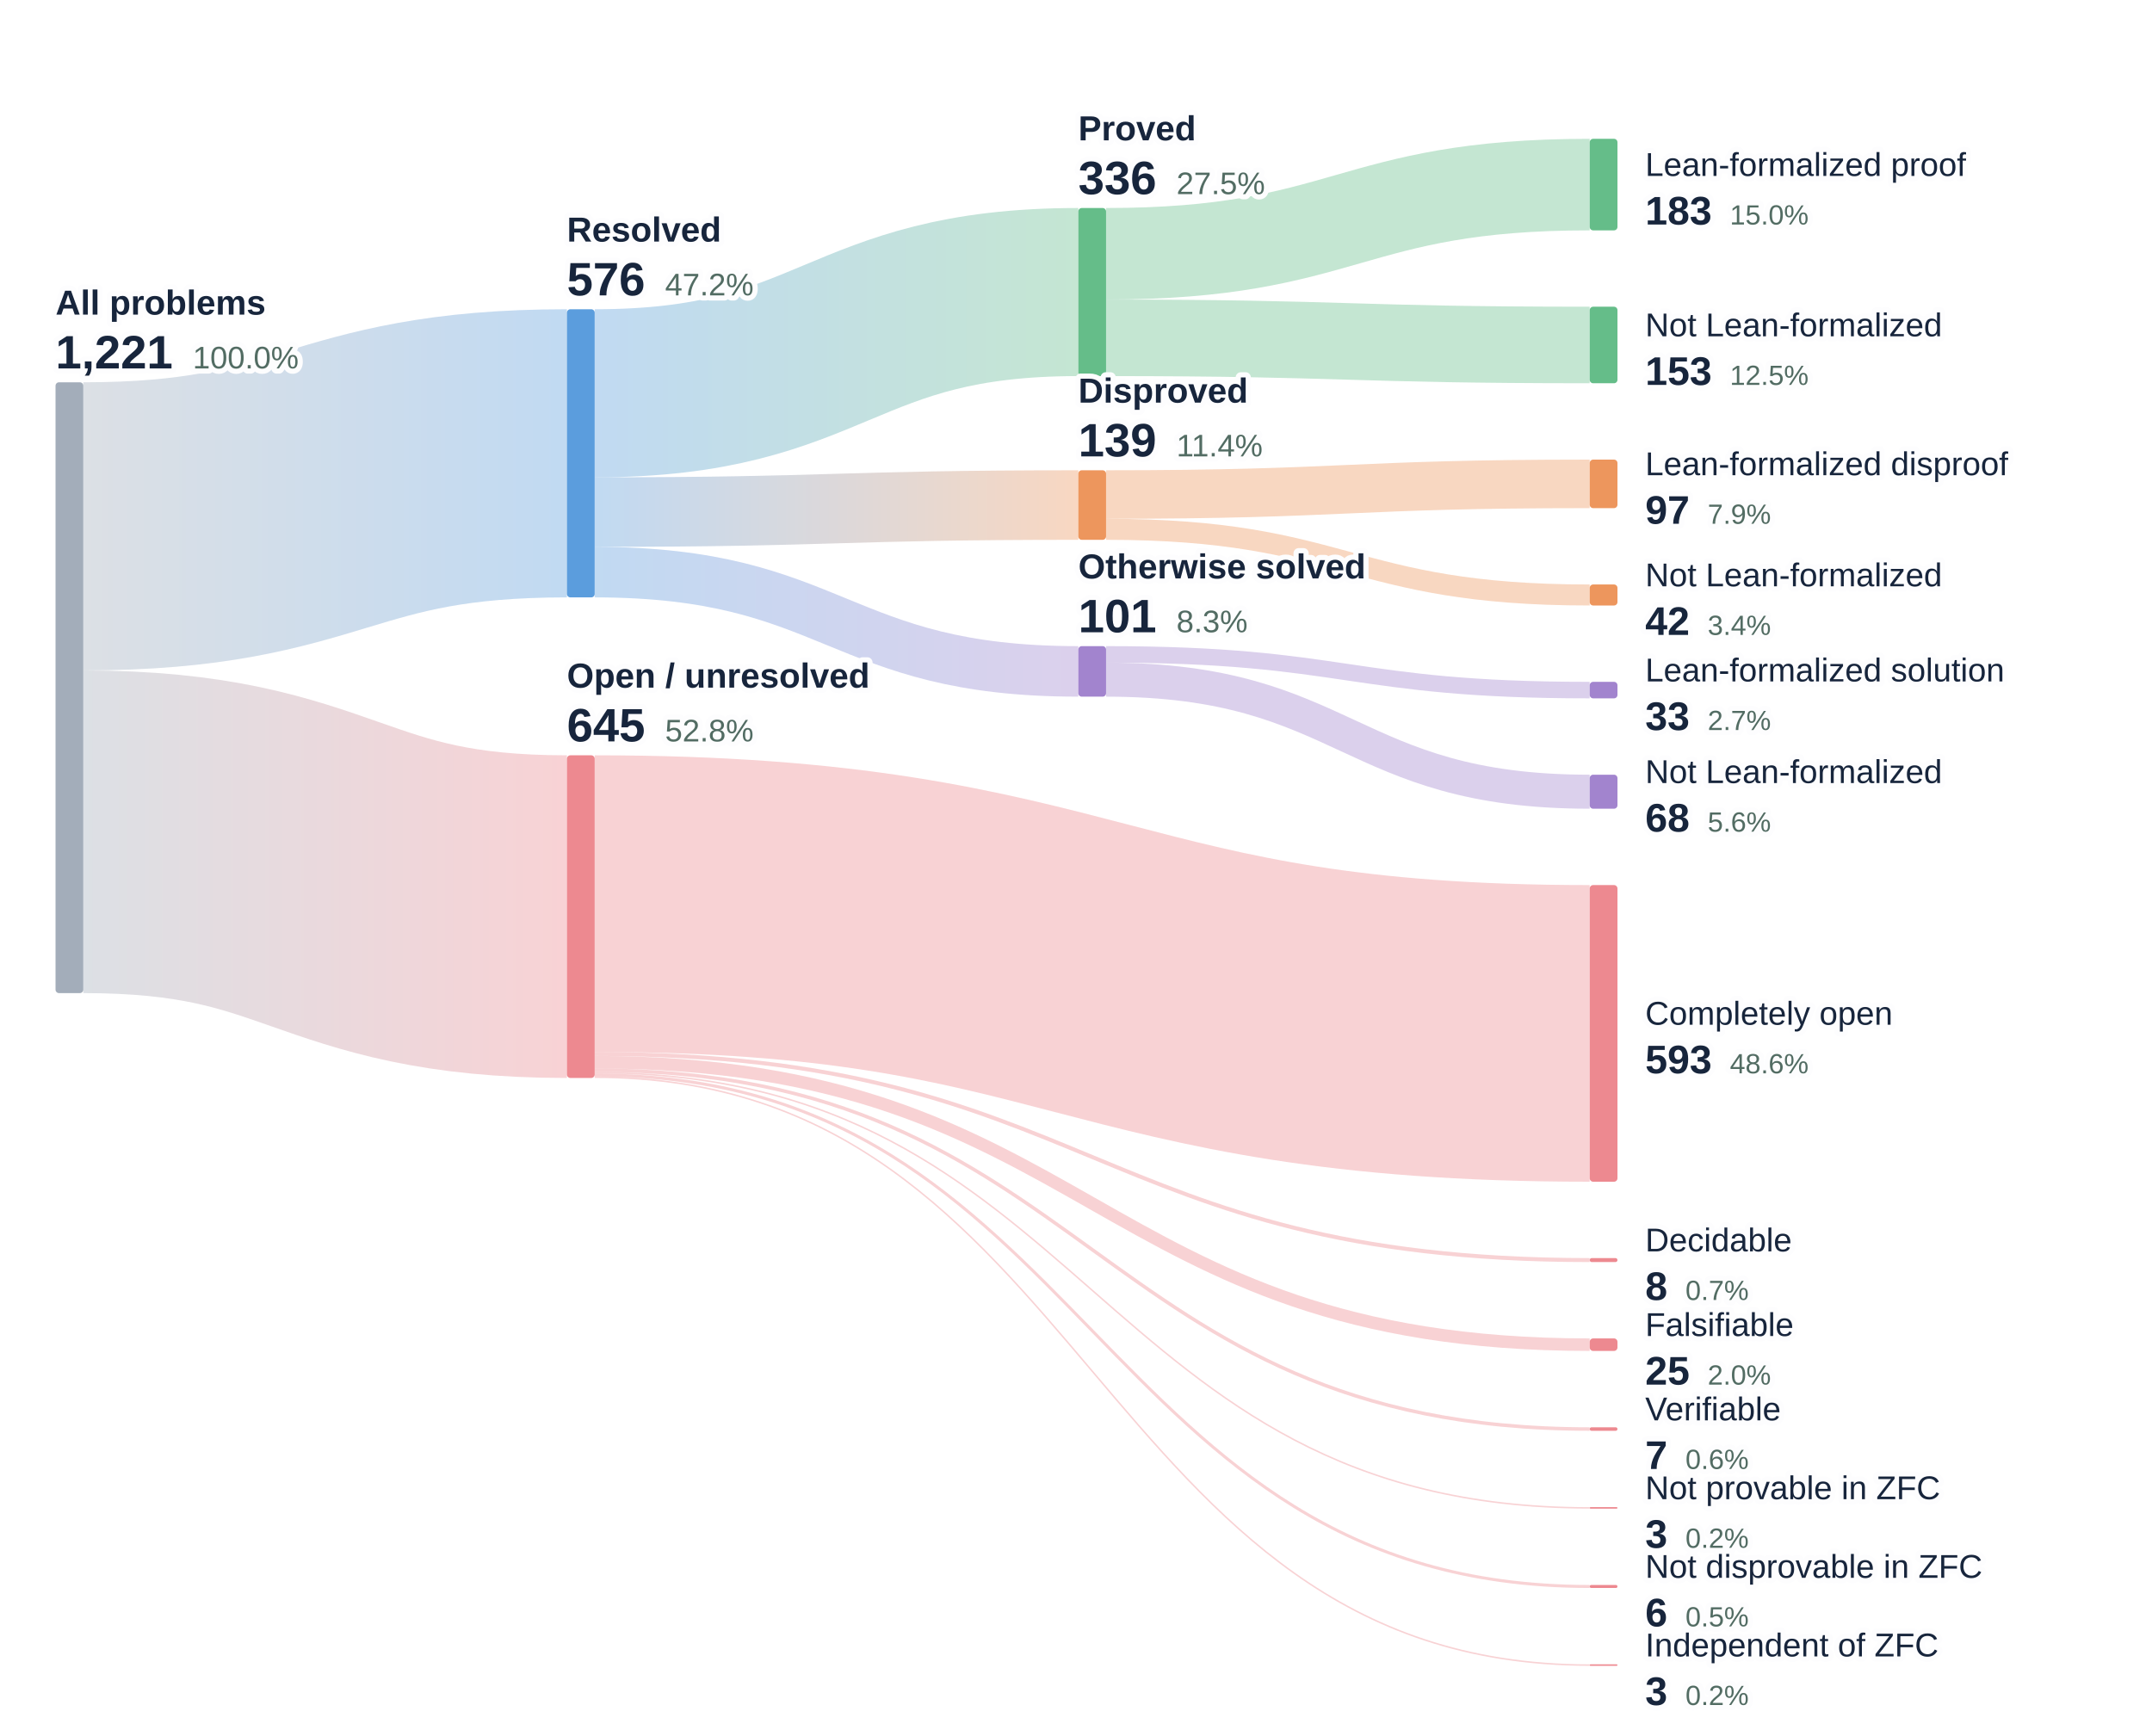
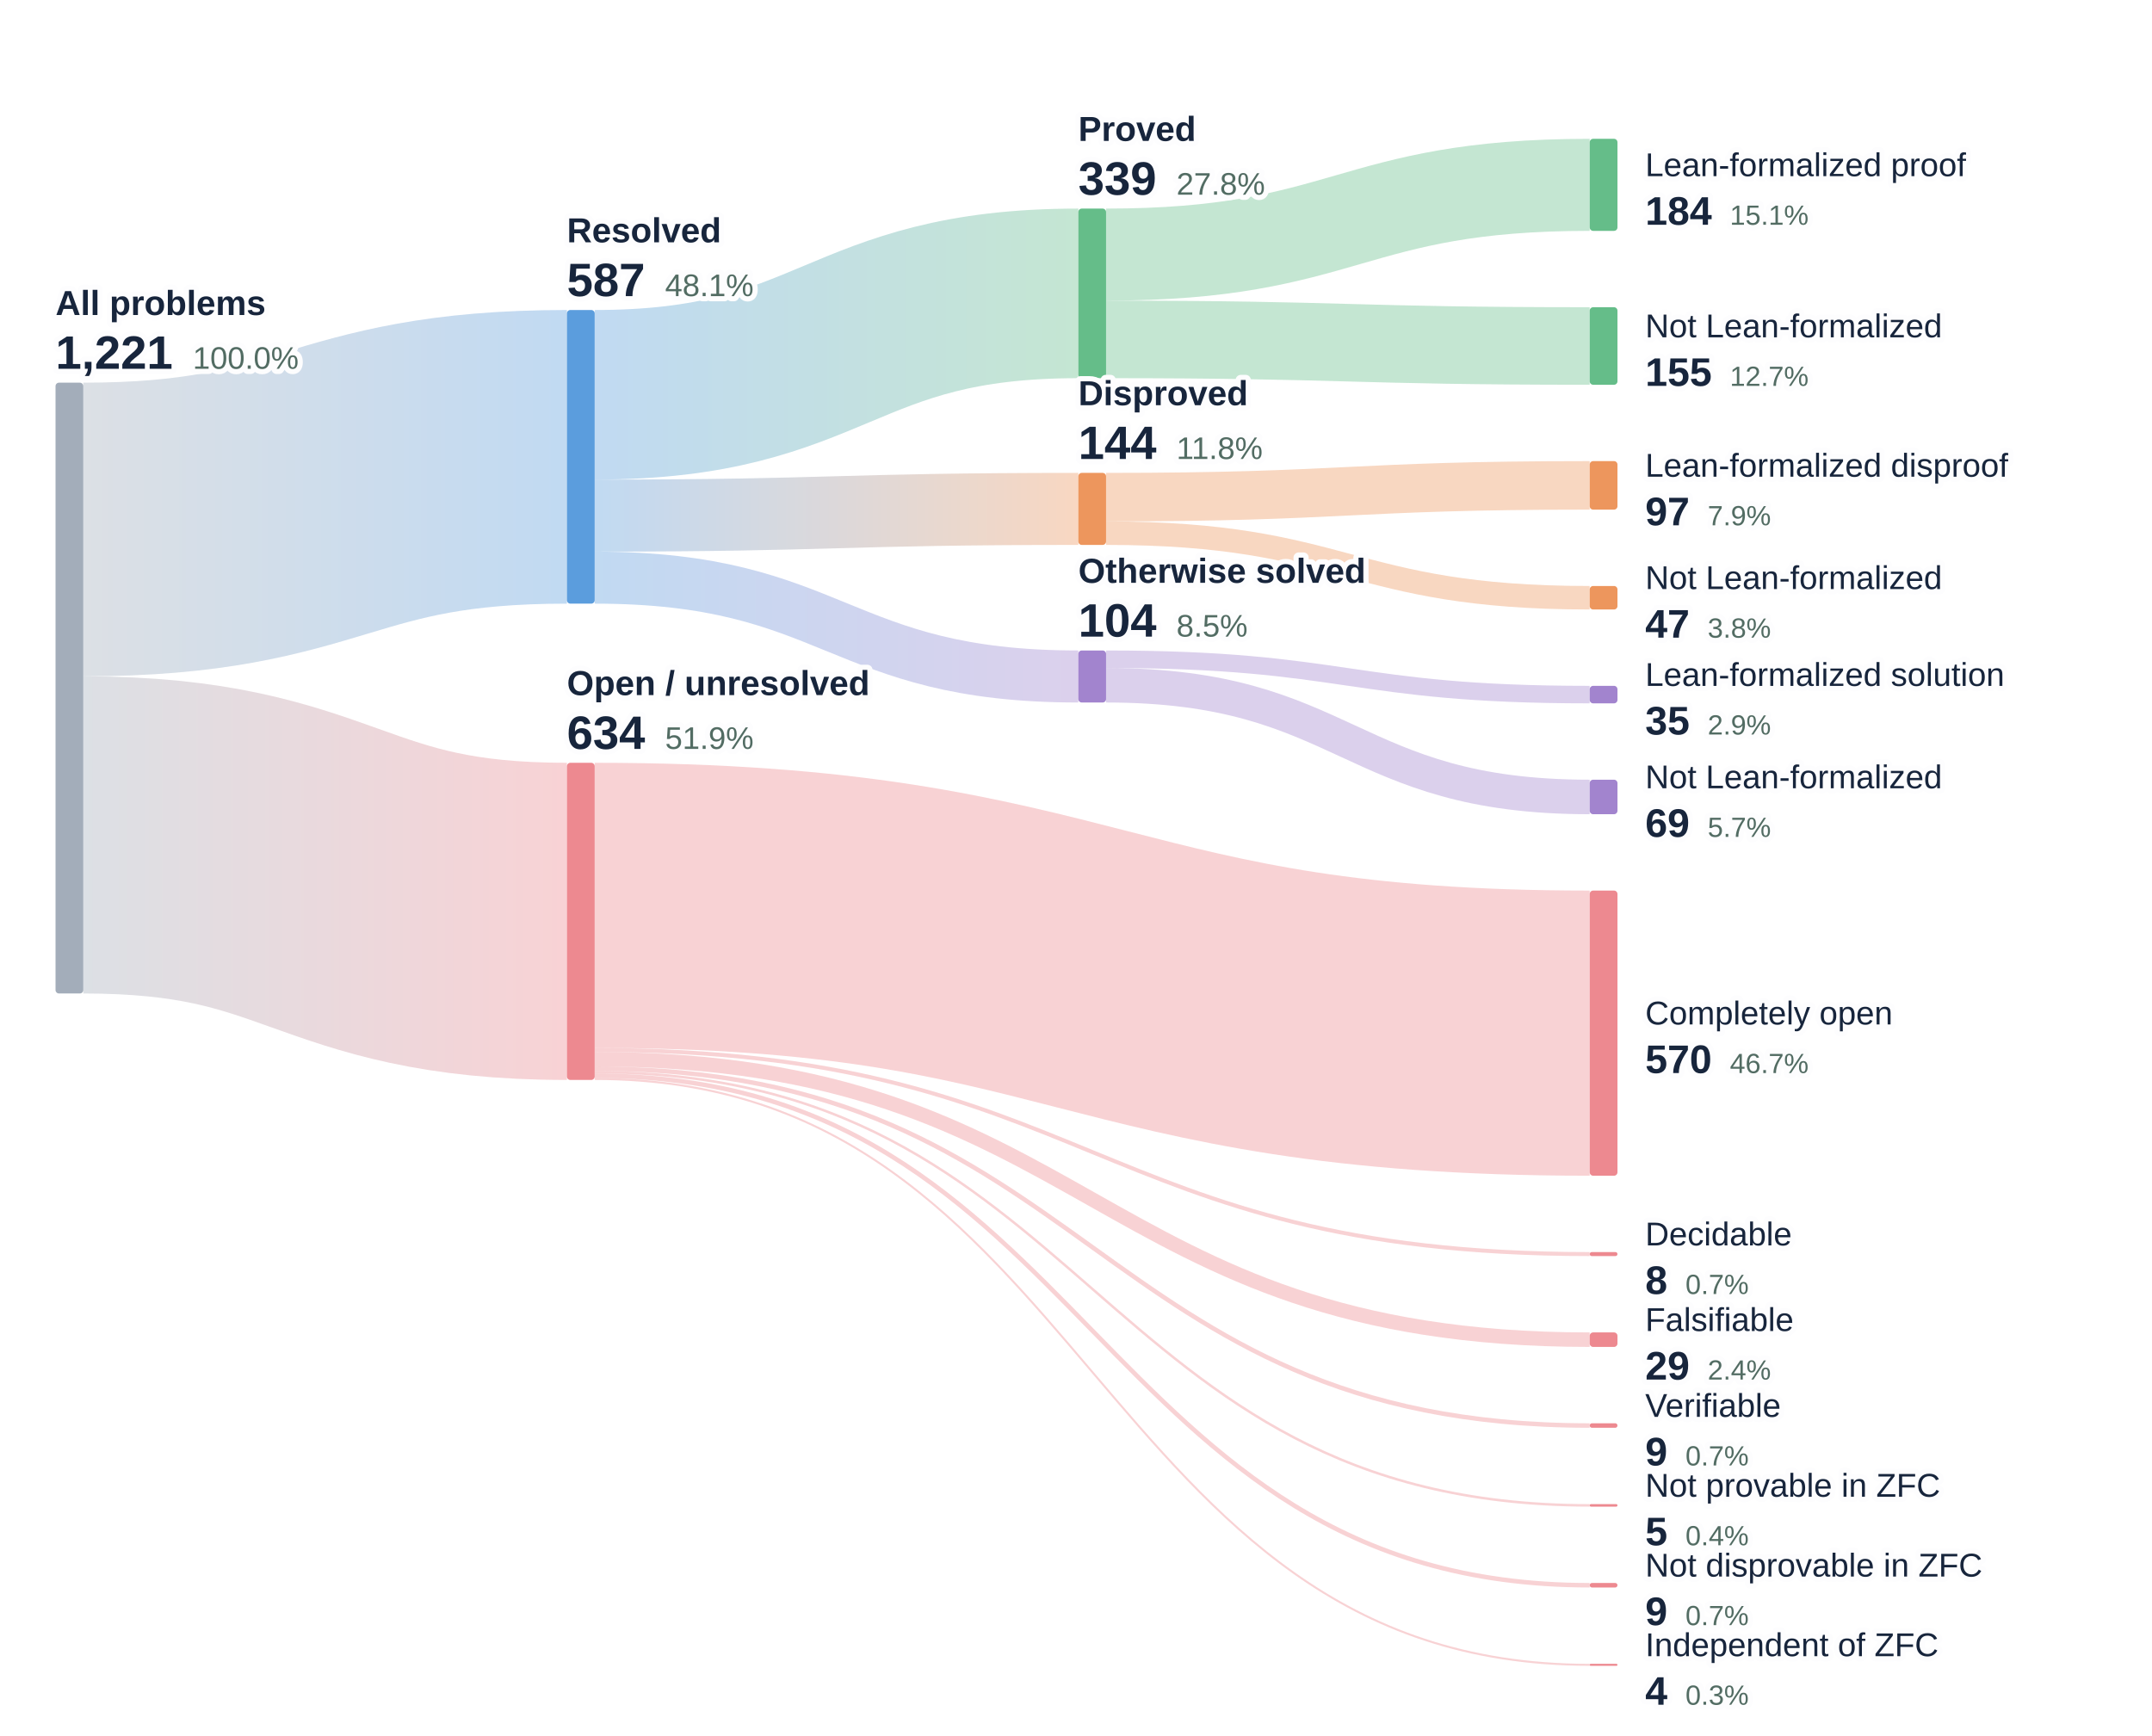
<svg xmlns="http://www.w3.org/2000/svg" viewBox="0 0 1240 1000" role="group" aria-labelledby="flow-title flow-desc" data-percentages="true">
  <style>
      text { font-family: Arial, Helvetica, sans-serif; fill: #17253c; }
      .node-title { font-size: 19px; font-weight: 500; }
      .node-count { font-size: 23px; font-weight: 700; font-variant-numeric: tabular-nums; }
      .branch .node-title { font-size: 20px; font-weight: 600; }
      .branch .node-count { font-size: 27px; }
      .node-percentage { display: none; font-size: 16px; font-weight: 500; fill: #526c63; }
      .branch .node-percentage { font-size: 18px; }
      svg[data-percentages="true"] .node-percentage { display: inline; }
      .node-label { paint-order: stroke; stroke: #fdfdfe; stroke-width: 6px; stroke-linejoin: round; }
      .flow { fill: none; stroke-opacity: .38; }
      .flow:hover { stroke-opacity: .65; }
+       [data-empty="true"] { display: none; }
      a:hover .node-title, a:focus .node-title { text-decoration: underline; }
      a:focus { outline: none; }
      a:focus .node-bar { stroke: #17253c; stroke-width: 2px; }
    </style>
  <defs>
    <linearGradient id="flow-0" gradientUnits="userSpaceOnUse" x1="48" x2="326.667" y1="0" y2="0">
      <stop stop-color="#a3adba" />
      <stop offset="1" stop-color="#5b9ddd" />
    </linearGradient>
    <linearGradient id="flow-1" gradientUnits="userSpaceOnUse" x1="48" x2="326.667" y1="0" y2="0">
      <stop stop-color="#a3adba" />
      <stop offset="1" stop-color="#ed8990" />
    </linearGradient>
    <linearGradient id="flow-2" gradientUnits="userSpaceOnUse" x1="342.667" x2="621.333" y1="0" y2="0">
      <stop stop-color="#5b9ddd" />
      <stop offset="1" stop-color="#65bd89" />
    </linearGradient>
    <linearGradient id="flow-3" gradientUnits="userSpaceOnUse" x1="637.333" x2="916" y1="0" y2="0">
      <stop stop-color="#65bd89" />
      <stop offset="1" stop-color="#65bd89" />
    </linearGradient>
    <linearGradient id="flow-4" gradientUnits="userSpaceOnUse" x1="637.333" x2="916" y1="0" y2="0">
      <stop stop-color="#65bd89" />
      <stop offset="1" stop-color="#65bd89" />
    </linearGradient>
    <linearGradient id="flow-5" gradientUnits="userSpaceOnUse" x1="342.667" x2="621.333" y1="0" y2="0">
      <stop stop-color="#5b9ddd" />
      <stop offset="1" stop-color="#ed965d" />
    </linearGradient>
    <linearGradient id="flow-6" gradientUnits="userSpaceOnUse" x1="637.333" x2="916" y1="0" y2="0">
      <stop stop-color="#ed965d" />
      <stop offset="1" stop-color="#ed965d" />
    </linearGradient>
    <linearGradient id="flow-7" gradientUnits="userSpaceOnUse" x1="637.333" x2="916" y1="0" y2="0">
      <stop stop-color="#ed965d" />
      <stop offset="1" stop-color="#ed965d" />
    </linearGradient>
    <linearGradient id="flow-8" gradientUnits="userSpaceOnUse" x1="342.667" x2="621.333" y1="0" y2="0">
      <stop stop-color="#5b9ddd" />
      <stop offset="1" stop-color="#a284ce" />
    </linearGradient>
    <linearGradient id="flow-9" gradientUnits="userSpaceOnUse" x1="637.333" x2="916" y1="0" y2="0">
      <stop stop-color="#a284ce" />
      <stop offset="1" stop-color="#a284ce" />
    </linearGradient>
    <linearGradient id="flow-10" gradientUnits="userSpaceOnUse" x1="637.333" x2="916" y1="0" y2="0">
      <stop stop-color="#a284ce" />
      <stop offset="1" stop-color="#a284ce" />
    </linearGradient>
    <linearGradient id="flow-11" gradientUnits="userSpaceOnUse" x1="342.667" x2="916" y1="0" y2="0">
      <stop stop-color="#ed8990" />
      <stop offset="1" stop-color="#ed8990" />
    </linearGradient>
    <linearGradient id="flow-12" gradientUnits="userSpaceOnUse" x1="342.667" x2="916" y1="0" y2="0">
      <stop stop-color="#ed8990" />
      <stop offset="1" stop-color="#ed8990" />
    </linearGradient>
    <linearGradient id="flow-13" gradientUnits="userSpaceOnUse" x1="342.667" x2="916" y1="0" y2="0">
      <stop stop-color="#ed8990" />
      <stop offset="1" stop-color="#ed8990" />
    </linearGradient>
    <linearGradient id="flow-14" gradientUnits="userSpaceOnUse" x1="342.667" x2="916" y1="0" y2="0">
      <stop stop-color="#ed8990" />
      <stop offset="1" stop-color="#ed8990" />
    </linearGradient>
    <linearGradient id="flow-15" gradientUnits="userSpaceOnUse" x1="342.667" x2="916" y1="0" y2="0">
      <stop stop-color="#ed8990" />
      <stop offset="1" stop-color="#ed8990" />
    </linearGradient>
    <linearGradient id="flow-16" gradientUnits="userSpaceOnUse" x1="342.667" x2="916" y1="0" y2="0">
      <stop stop-color="#ed8990" />
      <stop offset="1" stop-color="#ed8990" />
    </linearGradient>
    <linearGradient id="flow-17" gradientUnits="userSpaceOnUse" x1="342.667" x2="916" y1="0" y2="0">
      <stop stop-color="#ed8990" />
      <stop offset="1" stop-color="#ed8990" />
    </linearGradient>
  </defs>
-   <path class="flow" data-flow="0" d="M48,303.338C187.333,303.338,187.333,261.241,326.667,261.241" stroke="url(#flow-0)" stroke-width="166.054" />
-   <path class="flow" data-flow="1" d="M48,479.338C187.333,479.338,187.333,528.243,326.667,528.243" stroke="url(#flow-1)" stroke-width="185.946" />
-   <path class="flow" data-flow="2" d="M342.667,226.647C482,226.647,482,168.305,621.333,168.305" stroke="url(#flow-2)" stroke-width="96.865" />
-   <path class="flow" data-flow="3" d="M637.333,146.251C776.667,146.251,776.667,106.378,916,106.378" stroke="url(#flow-3)" stroke-width="52.757" />
-   <path class="flow" data-flow="4" d="M637.333,194.683C776.667,194.683,776.667,198.811,916,198.811" stroke="url(#flow-4)" stroke-width="44.108" />
-   <path class="flow" data-flow="5" d="M342.667,295.115C482,295.115,482,291.05,621.333,291.05" stroke="url(#flow-5)" stroke-width="40.072" />
-   <path class="flow" data-flow="6" d="M637.333,284.995C776.667,284.995,776.667,278.847,916,278.847" stroke="url(#flow-6)" stroke-width="27.964" />
-   <path class="flow" data-flow="7" d="M637.333,305.032C776.667,305.032,776.667,342.883,916,342.883" stroke="url(#flow-7)" stroke-width="12.108" />
-   <path class="flow" data-flow="8" d="M342.667,329.71C482,329.71,482,386.917,621.333,386.917" stroke="url(#flow-8)" stroke-width="29.117" />
-   <path class="flow" data-flow="9" d="M637.333,377.115C776.667,377.115,776.667,397.694,916,397.694" stroke="url(#flow-9)" stroke-width="9.514" />
-   <path class="flow" data-flow="10" d="M637.333,391.674C776.667,391.674,776.667,456.252,916,456.252" stroke="url(#flow-10)" stroke-width="19.604" />
-   <path class="flow" data-flow="11" d="M342.667,520.748C629.333,520.748,629.333,595.532,916,595.532" stroke="url(#flow-11)" stroke-width="170.955" />
-   <path class="flow" data-flow="12" d="M342.667,607.378C629.333,607.378,629.333,726.162,916,726.162" stroke="url(#flow-12)" stroke-width="2.306" />
-   <path class="flow" data-flow="13" d="M342.667,612.135C629.333,612.135,629.333,774.919,916,774.919" stroke="url(#flow-13)" stroke-width="7.207" />
-   <path class="flow" data-flow="14" d="M342.667,616.748C629.333,616.748,629.333,823.532,916,823.532" stroke="url(#flow-14)" stroke-width="2.018" />
-   <path class="flow" data-flow="15" d="M342.667,618.189C629.333,618.189,629.333,868.973,916,868.973" stroke="url(#flow-15)" stroke-width="0.865" />
-   <path class="flow" data-flow="16" d="M342.667,619.486C629.333,619.486,629.333,914.27,916,914.27" stroke="url(#flow-16)" stroke-width="1.73" />
-   <path class="flow" data-flow="17" d="M342.667,620.784C629.333,620.784,629.333,959.568,916,959.568" stroke="url(#flow-17)" stroke-width="0.865" />
+   <path class="flow" data-flow="0" d="M48,305.143C187.333,305.143,187.333,263.262,326.667,263.262" stroke="url(#flow-0)" stroke-width="169.225" />
+   <path class="flow" data-flow="1" d="M48,481.143C187.333,481.143,187.333,530.972,326.667,530.972" stroke="url(#flow-1)" stroke-width="182.775" />
+   <path class="flow" data-flow="2" d="M342.667,227.514C482,227.514,482,169.072,621.333,169.072" stroke="url(#flow-2)" stroke-width="97.73" />
+   <path class="flow" data-flow="3" d="M637.333,146.729C776.667,146.729,776.667,106.523,916,106.523" stroke="url(#flow-3)" stroke-width="53.045" />
+   <path class="flow" data-flow="4" d="M637.333,195.594C776.667,195.594,776.667,199.387,916,199.387" stroke="url(#flow-4)" stroke-width="44.685" />
+   <path class="flow" data-flow="5" d="M342.667,297.136C482,297.136,482,293.273,621.333,293.273" stroke="url(#flow-5)" stroke-width="41.514" />
+   <path class="flow" data-flow="6" d="M637.333,286.498C776.667,286.498,776.667,279.712,916,279.712" stroke="url(#flow-6)" stroke-width="27.964" />
+   <path class="flow" data-flow="7" d="M637.333,307.255C776.667,307.255,776.667,344.468,916,344.468" stroke="url(#flow-7)" stroke-width="13.55" />
+   <path class="flow" data-flow="8" d="M342.667,332.883C482,332.883,482,389.854,621.333,389.854" stroke="url(#flow-8)" stroke-width="29.982" />
+   <path class="flow" data-flow="9" d="M637.333,379.908C776.667,379.908,776.667,400.288,916,400.288" stroke="url(#flow-9)" stroke-width="10.09" />
+   <path class="flow" data-flow="10" d="M637.333,394.899C776.667,394.899,776.667,459.279,916,459.279" stroke="url(#flow-10)" stroke-width="19.892" />
+   <path class="flow" data-flow="11" d="M342.667,521.747C629.333,521.747,629.333,595.387,916,595.387" stroke="url(#flow-11)" stroke-width="164.324" />
+   <path class="flow" data-flow="12" d="M342.667,605.062C629.333,605.062,629.333,722.703,916,722.703" stroke="url(#flow-12)" stroke-width="2.306" />
+   <path class="flow" data-flow="13" d="M342.667,610.395C629.333,610.395,629.333,772.036,916,772.036" stroke="url(#flow-13)" stroke-width="8.36" />
+   <path class="flow" data-flow="14" d="M342.667,615.873C629.333,615.873,629.333,821.514,916,821.514" stroke="url(#flow-14)" stroke-width="2.595" />
+   <path class="flow" data-flow="15" d="M342.667,617.891C629.333,617.891,629.333,867.532,916,867.532" stroke="url(#flow-15)" stroke-width="1.441" />
+   <path class="flow" data-flow="16" d="M342.667,619.909C629.333,619.909,629.333,913.55,916,913.55" stroke="url(#flow-16)" stroke-width="2.595" />
+   <path class="flow" data-flow="17" d="M342.667,621.783C629.333,621.783,629.333,959.423,916,959.423" stroke="url(#flow-17)" stroke-width="1.153" />
  <a href="https://teorth.github.io/erdosproblems/" data-node="all" class="node branch">
-     <rect class="node-bar" x="32" y="220.311" width="16" height="352" fill="#a3adba" rx="2" />
+     <rect class="node-bar" x="32" y="220.53" width="16" height="352" fill="#a3adba" rx="2" />
  </a>
  <g data-node="resolved" class="node branch">
-     <rect class="node-bar" x="326.667" y="178.214" width="16" height="166.054" fill="#5b9ddd" rx="2" />
+     <rect class="node-bar" x="326.667" y="178.649" width="16" height="169.225" fill="#5b9ddd" rx="2" />
  </g>
  <g data-node="unresolved" class="node branch">
-     <rect class="node-bar" x="326.667" y="435.27" width="16" height="185.946" fill="#ed8990" rx="2" />
+     <rect class="node-bar" x="326.667" y="439.585" width="16" height="182.775" fill="#ed8990" rx="2" />
  </g>
  <a href="https://teorth.github.io/erdosproblems/?status=proved" data-node="proved" class="node branch">
-     <rect class="node-bar" x="621.333" y="119.872" width="16" height="96.865" fill="#65bd89" rx="2" />
+     <rect class="node-bar" x="621.333" y="120.207" width="16" height="97.73" fill="#65bd89" rx="2" />
  </a>
  <a href="https://teorth.github.io/erdosproblems/?status=proved&amp;formal=Lean" data-node="proved-lean" class="node terminal">
-     <rect class="node-bar" x="916" y="80" width="16" height="52.757" fill="#65bd89" rx="2" />
+     <rect class="node-bar" x="916" y="80" width="16" height="53.045" fill="#65bd89" rx="2" />
  </a>
  <g data-node="proved-other" class="node terminal">
-     <rect class="node-bar" x="916" y="176.757" width="16" height="44.108" fill="#65bd89" rx="2" />
+     <rect class="node-bar" x="916" y="177.045" width="16" height="44.685" fill="#65bd89" rx="2" />
  </g>
  <a href="https://teorth.github.io/erdosproblems/?status=disproved" data-node="disproved" class="node branch">
-     <rect class="node-bar" x="621.333" y="271.014" width="16" height="40.072" fill="#ed965d" rx="2" />
+     <rect class="node-bar" x="621.333" y="272.516" width="16" height="41.514" fill="#ed965d" rx="2" />
  </a>
  <a href="https://teorth.github.io/erdosproblems/?status=disproved&amp;formal=Lean" data-node="disproved-lean" class="node terminal">
-     <rect class="node-bar" x="916" y="264.865" width="16" height="27.964" fill="#ed965d" rx="2" />
+     <rect class="node-bar" x="916" y="265.73" width="16" height="27.964" fill="#ed965d" rx="2" />
  </a>
  <g data-node="disproved-other" class="node terminal">
-     <rect class="node-bar" x="916" y="336.829" width="16" height="12.108" fill="#ed965d" rx="2" />
+     <rect class="node-bar" x="916" y="337.694" width="16" height="13.55" fill="#ed965d" rx="2" />
  </g>
  <a href="https://teorth.github.io/erdosproblems/?status=solved" data-node="solved" class="node branch">
-     <rect class="node-bar" x="621.333" y="372.358" width="16" height="29.117" fill="#a284ce" rx="2" />
+     <rect class="node-bar" x="621.333" y="374.863" width="16" height="29.982" fill="#a284ce" rx="2" />
  </a>
  <a href="https://teorth.github.io/erdosproblems/?status=solved&amp;formal=Lean" data-node="solved-lean" class="node terminal">
-     <rect class="node-bar" x="916" y="392.937" width="16" height="9.514" fill="#a284ce" rx="2" />
+     <rect class="node-bar" x="916" y="395.243" width="16" height="10.09" fill="#a284ce" rx="2" />
  </a>
  <g data-node="solved-other" class="node terminal">
-     <rect class="node-bar" x="916" y="446.45" width="16" height="19.604" fill="#a284ce" rx="2" />
+     <rect class="node-bar" x="916" y="449.333" width="16" height="19.892" fill="#a284ce" rx="2" />
  </g>
  <a href="https://teorth.github.io/erdosproblems/?status=open" data-node="open" class="node terminal">
-     <rect class="node-bar" x="916" y="510.054" width="16" height="170.955" fill="#ed8990" rx="2" />
+     <rect class="node-bar" x="916" y="513.225" width="16" height="164.324" fill="#ed8990" rx="2" />
  </a>
  <a href="https://teorth.github.io/erdosproblems/?status=decidable" data-node="decidable" class="node terminal">
-     <rect class="node-bar" x="916" y="725.009" width="16" height="2.306" fill="#ed8990" rx="1.153" />
+     <rect class="node-bar" x="916" y="721.55" width="16" height="2.306" fill="#ed8990" rx="1.153" />
  </a>
  <a href="https://teorth.github.io/erdosproblems/?status=falsifiable" data-node="falsifiable" class="node terminal">
-     <rect class="node-bar" x="916" y="771.315" width="16" height="7.207" fill="#ed8990" rx="2" />
+     <rect class="node-bar" x="916" y="767.856" width="16" height="8.36" fill="#ed8990" rx="2" />
  </a>
  <a href="https://teorth.github.io/erdosproblems/?status=verifiable" data-node="verifiable" class="node terminal">
-     <rect class="node-bar" x="916" y="822.523" width="16" height="2.018" fill="#ed8990" rx="1.009" />
+     <rect class="node-bar" x="916" y="820.216" width="16" height="2.595" fill="#ed8990" rx="1.297" />
  </a>
  <a href="https://teorth.github.io/erdosproblems/?status=not+provable" data-node="not provable" class="node terminal">
-     <rect class="node-bar" x="916" y="868.541" width="16" height="0.865" fill="#ed8990" rx="0.432" />
+     <rect class="node-bar" x="916" y="866.811" width="16" height="1.441" fill="#ed8990" rx="0.721" />
  </a>
  <a href="https://teorth.github.io/erdosproblems/?status=not+disprovable" data-node="not disprovable" class="node terminal">
-     <rect class="node-bar" x="916" y="913.405" width="16" height="1.73" fill="#ed8990" rx="0.865" />
+     <rect class="node-bar" x="916" y="912.252" width="16" height="2.595" fill="#ed8990" rx="1.297" />
  </a>
  <a href="https://teorth.github.io/erdosproblems/?status=independent" data-node="independent" class="node terminal">
-     <rect class="node-bar" x="916" y="959.135" width="16" height="0.865" fill="#ed8990" rx="0.432" />
+     <rect class="node-bar" x="916" y="958.847" width="16" height="1.153" fill="#ed8990" rx="0.577" />
  </a>
  <a href="https://teorth.github.io/erdosproblems/" tabindex="-1" aria-hidden="true" data-label="all" class="branch">
-     <text class="node-label node-title" x="32" y="181.311">All problems</text>
-     <text class="node-label node-count" x="32" y="212.311">
+     <text class="node-label node-title" x="32" y="181.53">All problems</text>
+     <text class="node-label node-count" x="32" y="212.53">
      <tspan class="node-number">1,221</tspan>
      <tspan class="node-percentage" dx="4">100.0%</tspan>
    </text>
  </a>
  <g data-label="resolved" class="branch">
-     <text class="node-label node-title" x="326.667" y="139.214">Resolved</text>
-     <text class="node-label node-count" x="326.667" y="170.214">
-       <tspan class="node-number">576</tspan>
-       <tspan class="node-percentage" dx="4">47.2%</tspan>
+     <text class="node-label node-title" x="326.667" y="139.649">Resolved</text>
+     <text class="node-label node-count" x="326.667" y="170.649">
+       <tspan class="node-number">587</tspan>
+       <tspan class="node-percentage" dx="4">48.1%</tspan>
    </text>
  </g>
  <g data-label="unresolved" class="branch">
-     <text class="node-label node-title" x="326.667" y="396.27">Open / unresolved</text>
-     <text class="node-label node-count" x="326.667" y="427.27">
-       <tspan class="node-number">645</tspan>
-       <tspan class="node-percentage" dx="4">52.8%</tspan>
+     <text class="node-label node-title" x="326.667" y="400.585">Open / unresolved</text>
+     <text class="node-label node-count" x="326.667" y="431.585">
+       <tspan class="node-number">634</tspan>
+       <tspan class="node-percentage" dx="4">51.9%</tspan>
    </text>
  </g>
  <a href="https://teorth.github.io/erdosproblems/?status=proved" tabindex="-1" aria-hidden="true" data-label="proved" class="branch">
-     <text class="node-label node-title" x="621.333" y="80.872">Proved</text>
-     <text class="node-label node-count" x="621.333" y="111.872">
-       <tspan class="node-number">336</tspan>
-       <tspan class="node-percentage" dx="4">27.5%</tspan>
+     <text class="node-label node-title" x="621.333" y="81.207">Proved</text>
+     <text class="node-label node-count" x="621.333" y="112.207">
+       <tspan class="node-number">339</tspan>
+       <tspan class="node-percentage" dx="4">27.8%</tspan>
    </text>
  </a>
  <a href="https://teorth.github.io/erdosproblems/?status=proved&amp;formal=Lean" tabindex="-1" aria-hidden="true" data-label="proved-lean" class="terminal">
-     <text class="node-label node-title" x="948" y="101.378">Lean-formalized proof</text>
-     <text class="node-label node-count" x="948" y="129.378">
-       <tspan class="node-number">183</tspan>
-       <tspan class="node-percentage" dx="4">15.0%</tspan>
+     <text class="node-label node-title" x="948" y="101.523">Lean-formalized proof</text>
+     <text class="node-label node-count" x="948" y="129.523">
+       <tspan class="node-number">184</tspan>
+       <tspan class="node-percentage" dx="4">15.1%</tspan>
    </text>
  </a>
  <g data-label="proved-other" class="terminal">
-     <text class="node-label node-title" x="948" y="193.811">Not Lean-formalized</text>
-     <text class="node-label node-count" x="948" y="221.811">
-       <tspan class="node-number">153</tspan>
-       <tspan class="node-percentage" dx="4">12.5%</tspan>
+     <text class="node-label node-title" x="948" y="194.387">Not Lean-formalized</text>
+     <text class="node-label node-count" x="948" y="222.387">
+       <tspan class="node-number">155</tspan>
+       <tspan class="node-percentage" dx="4">12.7%</tspan>
    </text>
  </g>
  <a href="https://teorth.github.io/erdosproblems/?status=disproved" tabindex="-1" aria-hidden="true" data-label="disproved" class="branch">
-     <text class="node-label node-title" x="621.333" y="232.014">Disproved</text>
-     <text class="node-label node-count" x="621.333" y="263.014">
-       <tspan class="node-number">139</tspan>
-       <tspan class="node-percentage" dx="4">11.4%</tspan>
+     <text class="node-label node-title" x="621.333" y="233.516">Disproved</text>
+     <text class="node-label node-count" x="621.333" y="264.516">
+       <tspan class="node-number">144</tspan>
+       <tspan class="node-percentage" dx="4">11.8%</tspan>
    </text>
  </a>
  <a href="https://teorth.github.io/erdosproblems/?status=disproved&amp;formal=Lean" tabindex="-1" aria-hidden="true" data-label="disproved-lean" class="terminal">
-     <text class="node-label node-title" x="948" y="273.847">Lean-formalized disproof</text>
-     <text class="node-label node-count" x="948" y="301.847">
+     <text class="node-label node-title" x="948" y="274.712">Lean-formalized disproof</text>
+     <text class="node-label node-count" x="948" y="302.712">
      <tspan class="node-number">97</tspan>
      <tspan class="node-percentage" dx="4">7.9%</tspan>
    </text>
  </a>
  <g data-label="disproved-other" class="terminal">
-     <text class="node-label node-title" x="948" y="337.883">Not Lean-formalized</text>
-     <text class="node-label node-count" x="948" y="365.883">
-       <tspan class="node-number">42</tspan>
-       <tspan class="node-percentage" dx="4">3.4%</tspan>
+     <text class="node-label node-title" x="948" y="339.468">Not Lean-formalized</text>
+     <text class="node-label node-count" x="948" y="367.468">
+       <tspan class="node-number">47</tspan>
+       <tspan class="node-percentage" dx="4">3.8%</tspan>
    </text>
  </g>
  <a href="https://teorth.github.io/erdosproblems/?status=solved" tabindex="-1" aria-hidden="true" data-label="solved" class="branch">
-     <text class="node-label node-title" x="621.333" y="333.358">Otherwise solved</text>
-     <text class="node-label node-count" x="621.333" y="364.358">
-       <tspan class="node-number">101</tspan>
-       <tspan class="node-percentage" dx="4">8.3%</tspan>
+     <text class="node-label node-title" x="621.333" y="335.863">Otherwise solved</text>
+     <text class="node-label node-count" x="621.333" y="366.863">
+       <tspan class="node-number">104</tspan>
+       <tspan class="node-percentage" dx="4">8.5%</tspan>
    </text>
  </a>
  <a href="https://teorth.github.io/erdosproblems/?status=solved&amp;formal=Lean" tabindex="-1" aria-hidden="true" data-label="solved-lean" class="terminal">
-     <text class="node-label node-title" x="948" y="392.694">Lean-formalized solution</text>
-     <text class="node-label node-count" x="948" y="420.694">
-       <tspan class="node-number">33</tspan>
-       <tspan class="node-percentage" dx="4">2.7%</tspan>
+     <text class="node-label node-title" x="948" y="395.288">Lean-formalized solution</text>
+     <text class="node-label node-count" x="948" y="423.288">
+       <tspan class="node-number">35</tspan>
+       <tspan class="node-percentage" dx="4">2.9%</tspan>
    </text>
  </a>
  <g data-label="solved-other" class="terminal">
-     <text class="node-label node-title" x="948" y="451.252">Not Lean-formalized</text>
-     <text class="node-label node-count" x="948" y="479.252">
-       <tspan class="node-number">68</tspan>
-       <tspan class="node-percentage" dx="4">5.6%</tspan>
+     <text class="node-label node-title" x="948" y="454.279">Not Lean-formalized</text>
+     <text class="node-label node-count" x="948" y="482.279">
+       <tspan class="node-number">69</tspan>
+       <tspan class="node-percentage" dx="4">5.7%</tspan>
    </text>
  </g>
  <a href="https://teorth.github.io/erdosproblems/?status=open" tabindex="-1" aria-hidden="true" data-label="open" class="terminal">
-     <text class="node-label node-title" x="948" y="590.532">Completely open</text>
-     <text class="node-label node-count" x="948" y="618.532">
-       <tspan class="node-number">593</tspan>
-       <tspan class="node-percentage" dx="4">48.6%</tspan>
+     <text class="node-label node-title" x="948" y="590.387">Completely open</text>
+     <text class="node-label node-count" x="948" y="618.387">
+       <tspan class="node-number">570</tspan>
+       <tspan class="node-percentage" dx="4">46.7%</tspan>
    </text>
  </a>
  <a href="https://teorth.github.io/erdosproblems/?status=decidable" tabindex="-1" aria-hidden="true" data-label="decidable" class="terminal">
-     <text class="node-label node-title" x="948" y="721.162">Decidable</text>
-     <text class="node-label node-count" x="948" y="749.162">
+     <text class="node-label node-title" x="948" y="717.703">Decidable</text>
+     <text class="node-label node-count" x="948" y="745.703">
      <tspan class="node-number">8</tspan>
      <tspan class="node-percentage" dx="4">0.7%</tspan>
    </text>
  </a>
  <a href="https://teorth.github.io/erdosproblems/?status=falsifiable" tabindex="-1" aria-hidden="true" data-label="falsifiable" class="terminal">
-     <text class="node-label node-title" x="948" y="769.919">Falsifiable</text>
-     <text class="node-label node-count" x="948" y="797.919">
-       <tspan class="node-number">25</tspan>
-       <tspan class="node-percentage" dx="4">2.0%</tspan>
+     <text class="node-label node-title" x="948" y="767.036">Falsifiable</text>
+     <text class="node-label node-count" x="948" y="795.036">
+       <tspan class="node-number">29</tspan>
+       <tspan class="node-percentage" dx="4">2.4%</tspan>
    </text>
  </a>
  <a href="https://teorth.github.io/erdosproblems/?status=verifiable" tabindex="-1" aria-hidden="true" data-label="verifiable" class="terminal">
-     <text class="node-label node-title" x="948" y="818.532">Verifiable</text>
-     <text class="node-label node-count" x="948" y="846.532">
-       <tspan class="node-number">7</tspan>
-       <tspan class="node-percentage" dx="4">0.6%</tspan>
+     <text class="node-label node-title" x="948" y="816.514">Verifiable</text>
+     <text class="node-label node-count" x="948" y="844.514">
+       <tspan class="node-number">9</tspan>
+       <tspan class="node-percentage" dx="4">0.7%</tspan>
    </text>
  </a>
  <a href="https://teorth.github.io/erdosproblems/?status=not+provable" tabindex="-1" aria-hidden="true" data-label="not provable" class="terminal">
-     <text class="node-label node-title" x="948" y="863.973">Not provable in ZFC</text>
-     <text class="node-label node-count" x="948" y="891.973">
-       <tspan class="node-number">3</tspan>
-       <tspan class="node-percentage" dx="4">0.2%</tspan>
+     <text class="node-label node-title" x="948" y="862.532">Not provable in ZFC</text>
+     <text class="node-label node-count" x="948" y="890.532">
+       <tspan class="node-number">5</tspan>
+       <tspan class="node-percentage" dx="4">0.4%</tspan>
    </text>
  </a>
  <a href="https://teorth.github.io/erdosproblems/?status=not+disprovable" tabindex="-1" aria-hidden="true" data-label="not disprovable" class="terminal">
-     <text class="node-label node-title" x="948" y="909.27">Not disprovable in ZFC</text>
-     <text class="node-label node-count" x="948" y="937.27">
-       <tspan class="node-number">6</tspan>
-       <tspan class="node-percentage" dx="4">0.5%</tspan>
+     <text class="node-label node-title" x="948" y="908.55">Not disprovable in ZFC</text>
+     <text class="node-label node-count" x="948" y="936.55">
+       <tspan class="node-number">9</tspan>
+       <tspan class="node-percentage" dx="4">0.7%</tspan>
    </text>
  </a>
  <a href="https://teorth.github.io/erdosproblems/?status=independent" tabindex="-1" aria-hidden="true" data-label="independent" class="terminal">
-     <text class="node-label node-title" x="948" y="954.568">Independent of ZFC</text>
-     <text class="node-label node-count" x="948" y="982.568">
-       <tspan class="node-number">3</tspan>
-       <tspan class="node-percentage" dx="4">0.2%</tspan>
+     <text class="node-label node-title" x="948" y="954.423">Independent of ZFC</text>
+     <text class="node-label node-count" x="948" y="982.423">
+       <tspan class="node-number">4</tspan>
+       <tspan class="node-percentage" dx="4">0.3%</tspan>
    </text>
  </a>
</svg>
